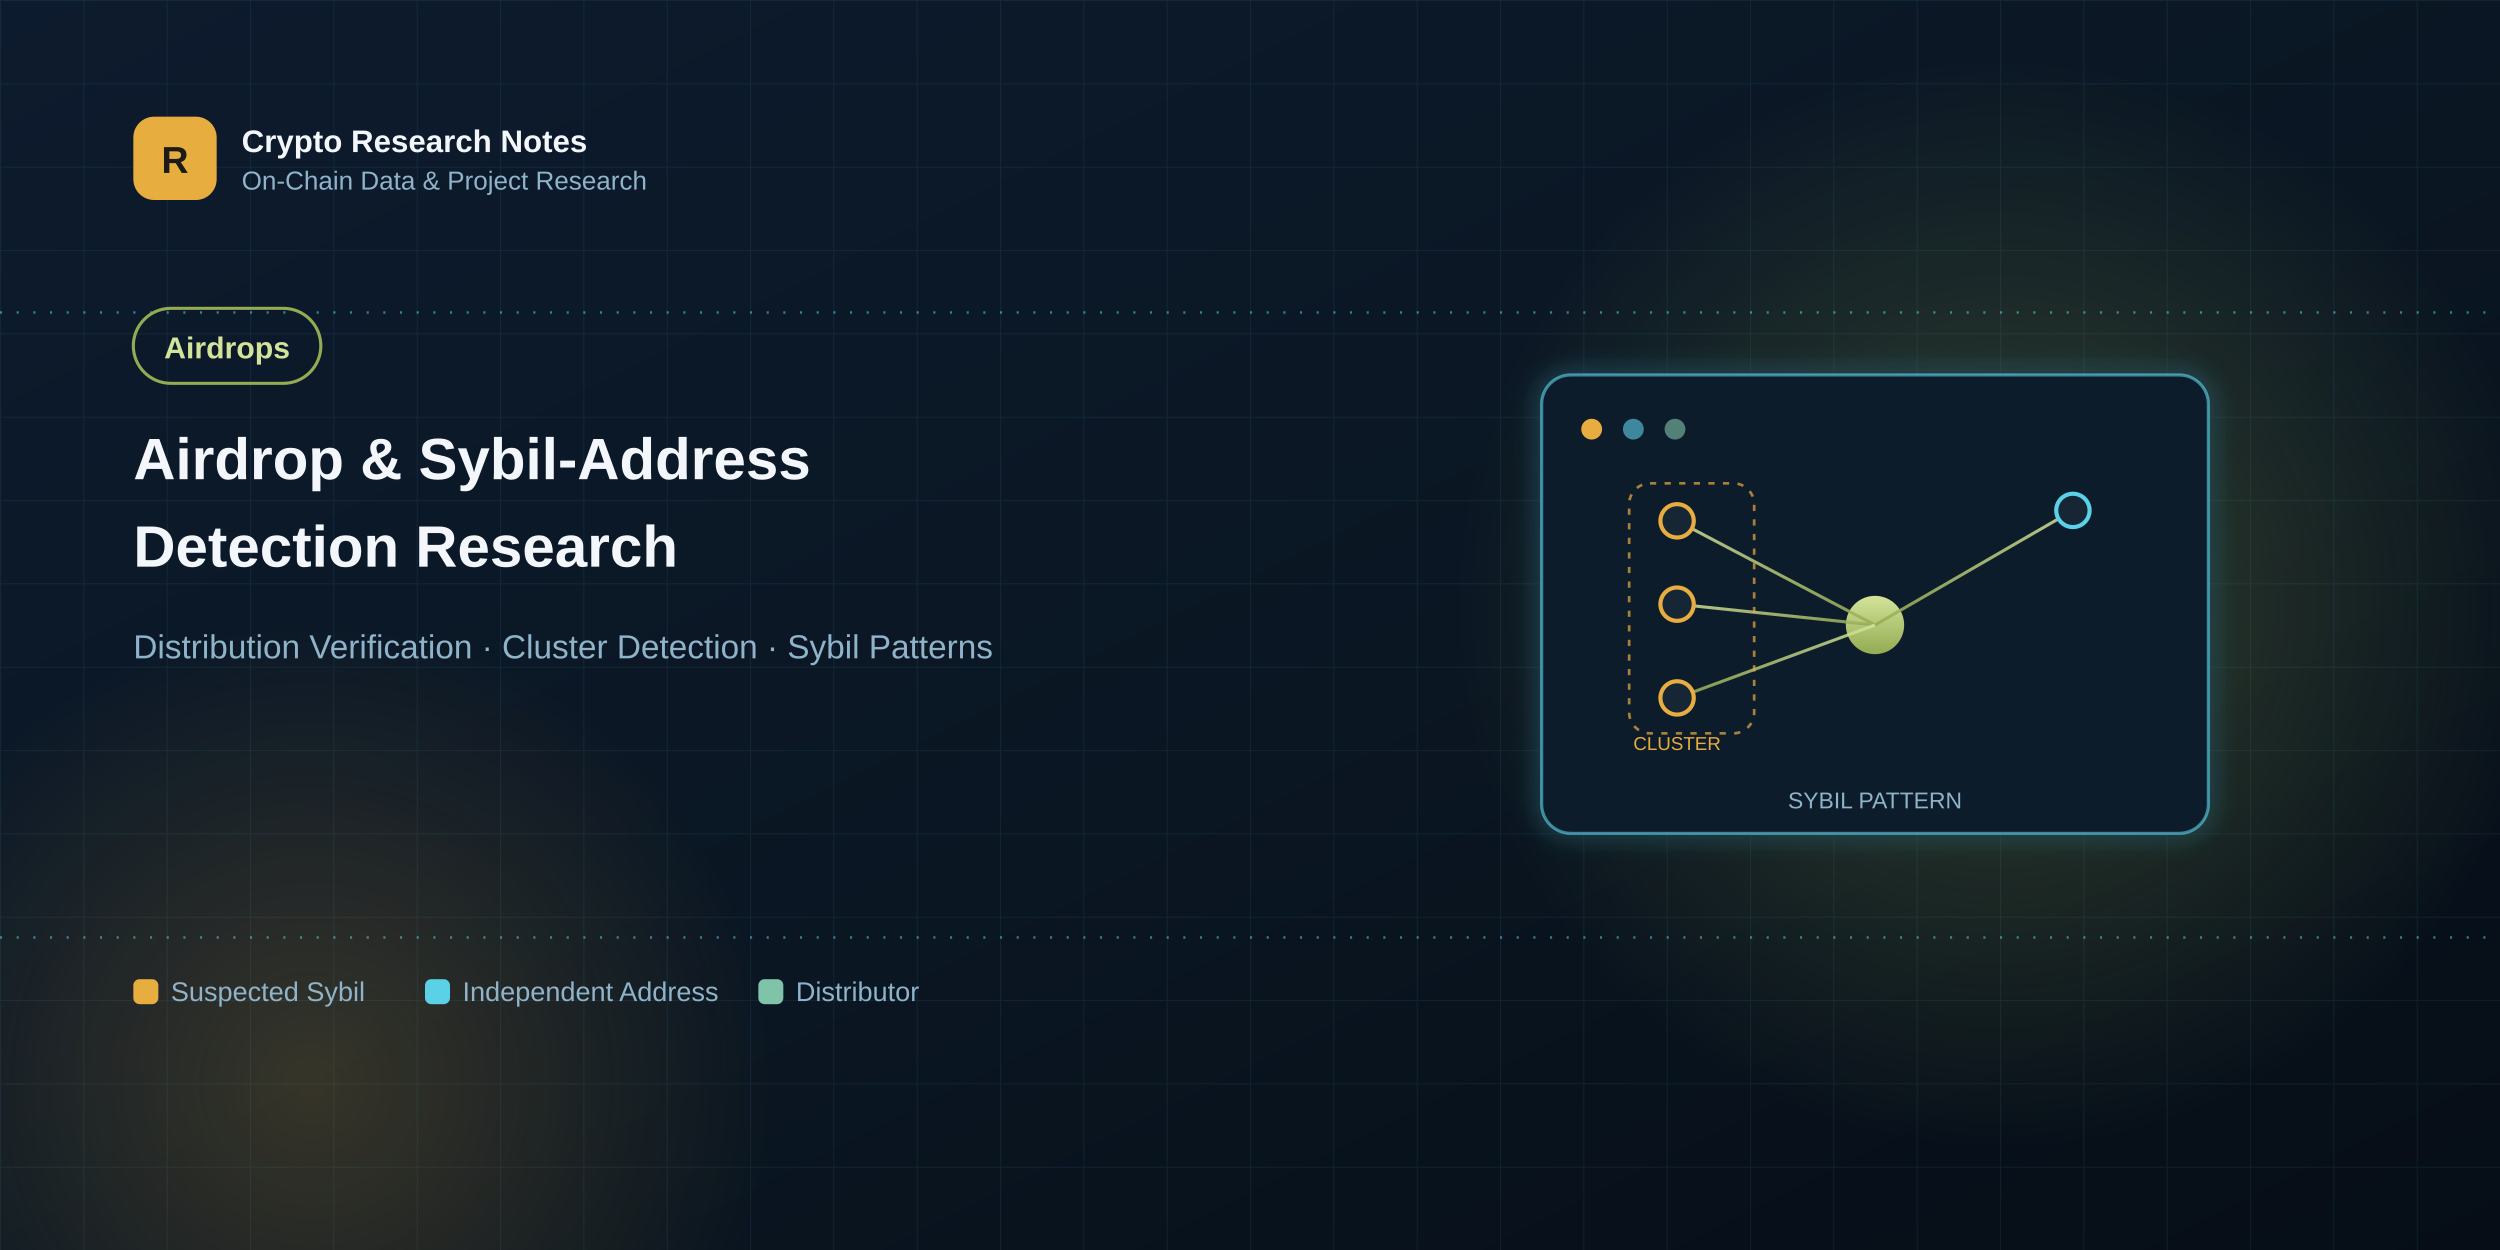
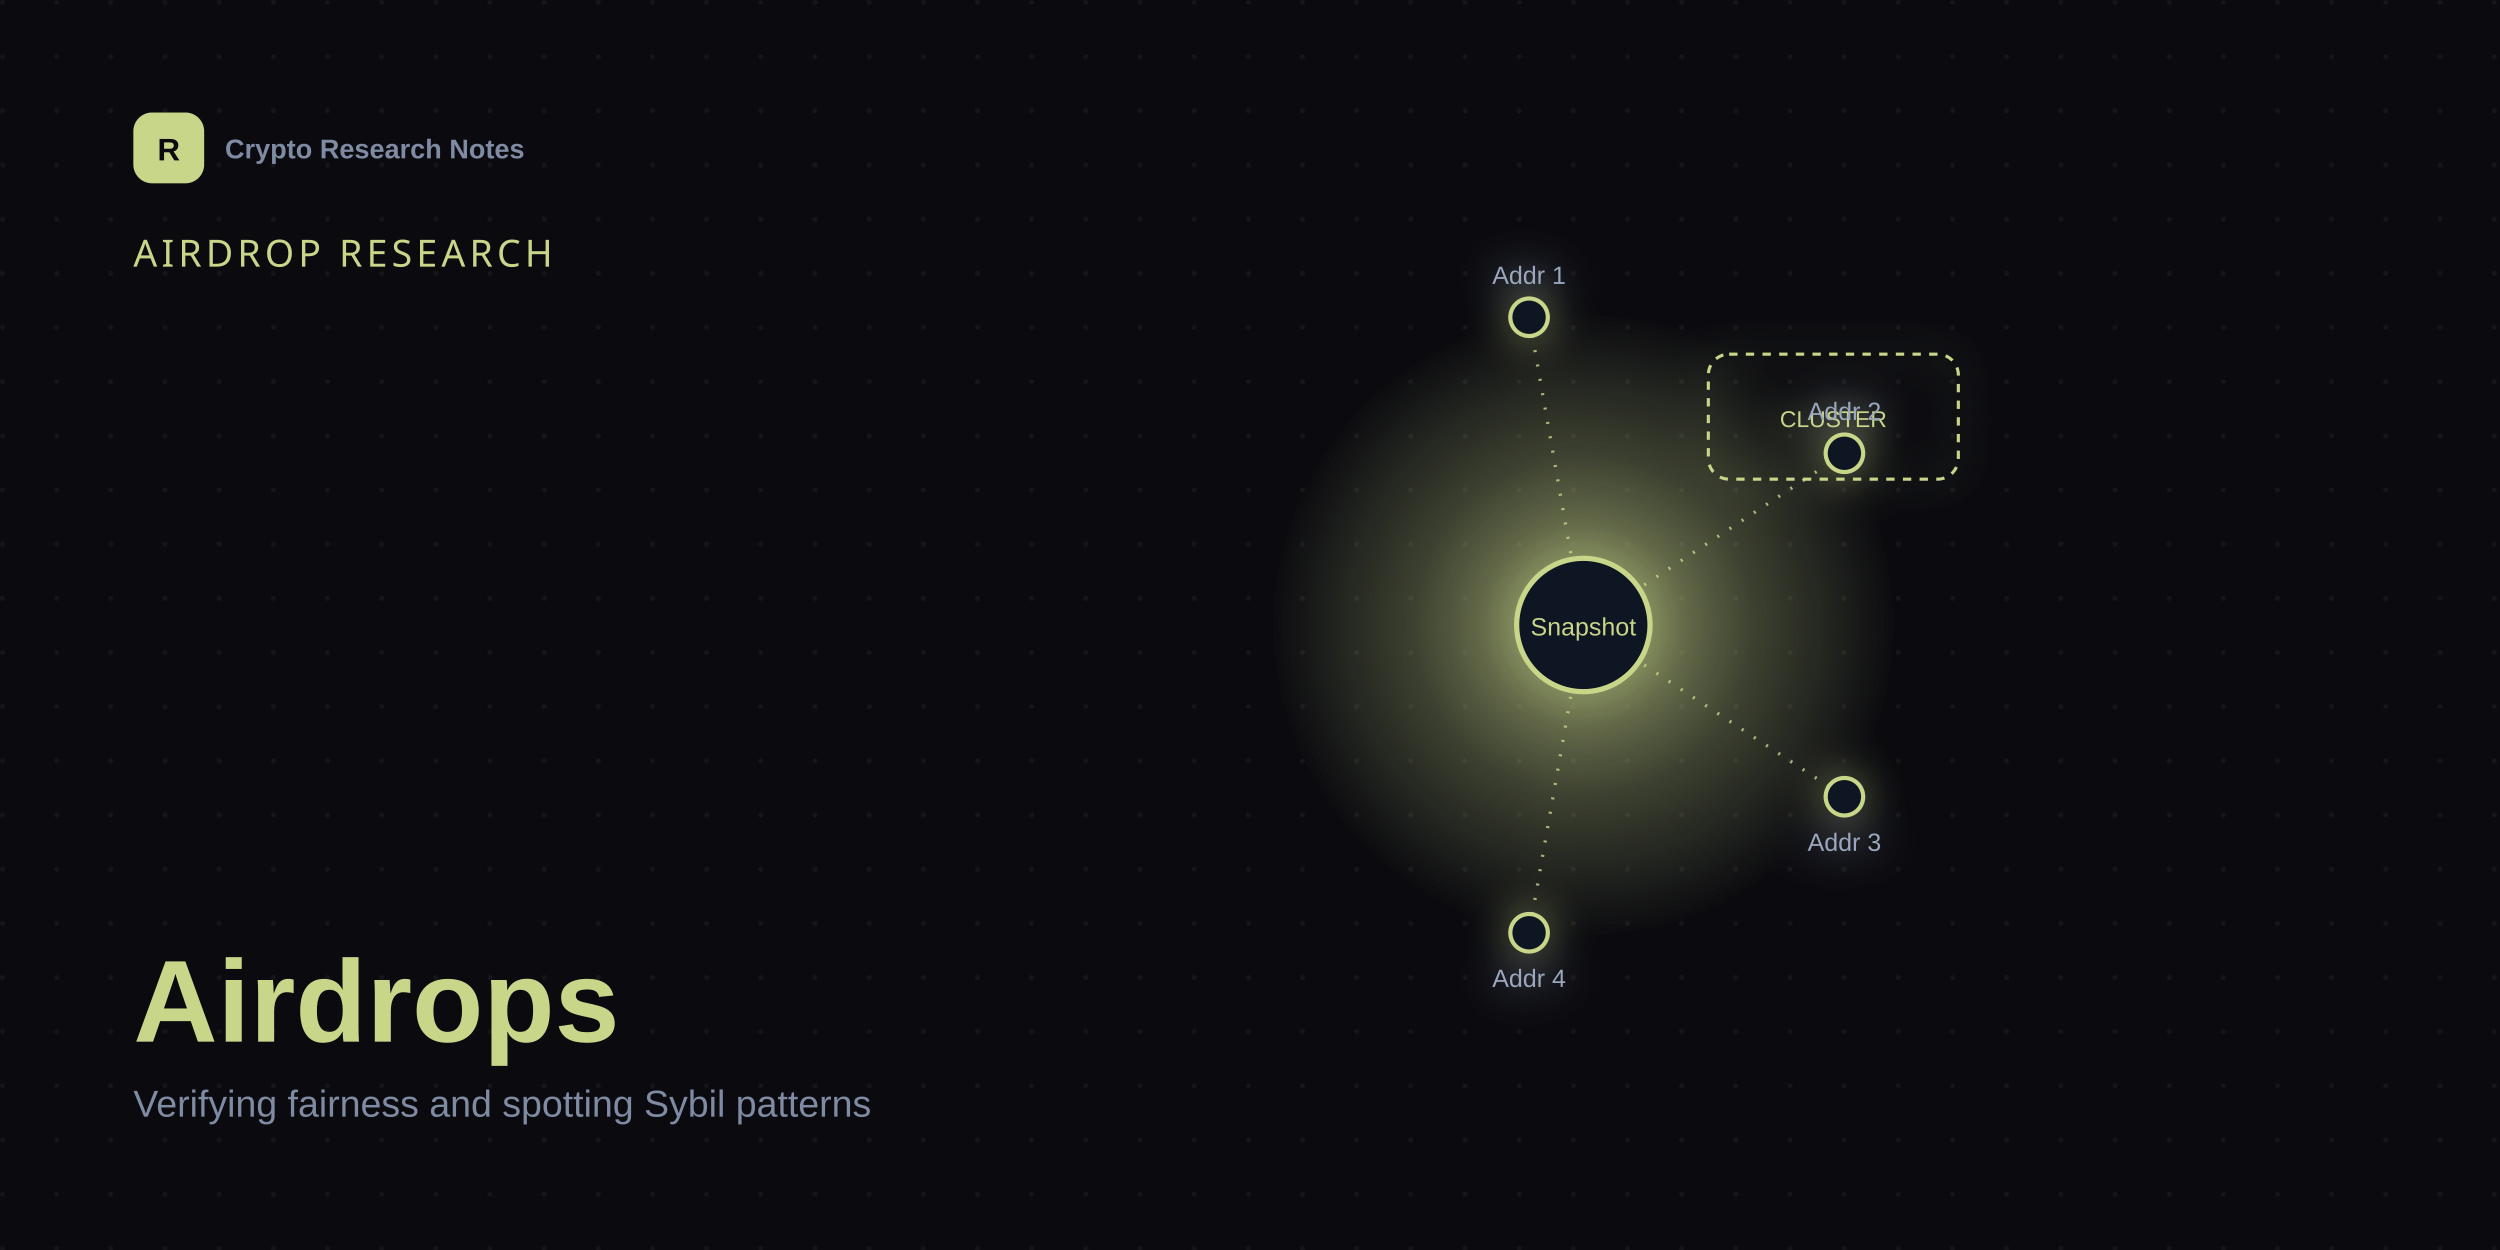
- <svg xmlns="http://www.w3.org/2000/svg" viewBox="0 0 1200 600" role="img" aria-label="Getting Started with Airdrop and Sybil-Address Detection Research cover image">
+ <svg xmlns="http://www.w3.org/2000/svg" viewBox="0 0 1200 600" role="img" aria-label="Airdrops cover image">
  <defs>
-     <linearGradient id="bg" x1="0" y1="0" x2="1" y2="1">
-       <stop offset="0%" stop-color="#0d1b2e" />
-       <stop offset="55%" stop-color="#0a1622" />
-       <stop offset="100%" stop-color="#060d16" />
-     </linearGradient>
-     <linearGradient id="glowOlive" x1="0" y1="0" x2="0" y2="1">
-       <stop offset="0%" stop-color="#d3e39a" />
-       <stop offset="100%" stop-color="#93ab52" />
-     </linearGradient>
-     <radialGradient id="haloOlive" cx="50%" cy="50%" r="50%">
-       <stop offset="0%" stop-color="#93ab52" stop-opacity="0.30" />
-       <stop offset="100%" stop-color="#93ab52" stop-opacity="0" />
+     <radialGradient id="nodeGlow" cx="50%" cy="50%" r="50%">
+       <stop offset="0%" stop-color="#c8d68a" stop-opacity="0.45" />
+       <stop offset="55%" stop-color="#c8d68a" stop-opacity="0.14" />
+       <stop offset="100%" stop-color="#c8d68a" stop-opacity="0" />
    </radialGradient>
-     <radialGradient id="haloGold" cx="50%" cy="50%" r="50%">
-       <stop offset="0%" stop-color="#e8ad3f" stop-opacity="0.2" />
-       <stop offset="100%" stop-color="#e8ad3f" stop-opacity="0" />
-     </radialGradient>
-     <filter id="glow" x="-60%" y="-60%" width="220%" height="220%">
-       <feGaussianBlur stdDeviation="6" result="blur" />
+     <filter id="softGlow" x="-80%" y="-80%" width="260%" height="260%">
+       <feGaussianBlur stdDeviation="10" result="b" />
      <feMerge>
-         <feMergeNode in="blur" />
+         <feMergeNode in="b" />
        <feMergeNode in="SourceGraphic" />
      </feMerge>
    </filter>
-     <pattern id="grid" width="40" height="40" patternUnits="userSpaceOnUse">
-       <path d="M40 0 L0 0 0 40" fill="none" stroke="#5ad1e6" stroke-opacity="0.08" stroke-width="1" />
+     <pattern id="dots" width="26" height="26" patternUnits="userSpaceOnUse">
+       <circle cx="1.2" cy="1.2" r="1.2" fill="#ffffff" fill-opacity="0.05" />
    </pattern>
  </defs>
-   <rect width="1200" height="600" fill="url(#bg)" />
-   <rect width="1200" height="600" fill="url(#grid)" />
-   <circle cx="960" cy="290" r="260" fill="url(#haloOlive)" />
-   <circle cx="150" cy="520" r="220" fill="url(#haloGold)" />
-   <g stroke="#5ad1e6" stroke-opacity="0.55" stroke-width="1.2">
-     <line x1="0" y1="150" x2="1200" y2="150" stroke-dasharray="1 7" />
-     <line x1="0" y1="450" x2="1200" y2="450" stroke-dasharray="1 7" />
+   <rect width="1200" height="600" fill="#0a0a0f" />
+   <rect width="1200" height="600" fill="url(#dots)" />
+   <g transform="translate(64,54)">
+     <rect x="0" y="0" width="34" height="34" rx="9" fill="#c8d68a" />
+     <text x="17" y="23" font-family="'Segoe UI',Arial,sans-serif" font-size="15" font-weight="700" fill="#0a0a0f" text-anchor="middle">R</text>
+     <text x="44" y="22" font-family="'Segoe UI',Arial,sans-serif" font-size="13" font-weight="600" fill="#7f8aa3">Crypto Research Notes</text>
  </g>
-   <g transform="translate(64,56)">
-     <rect x="0" y="0" width="40" height="40" rx="10" fill="#e8ad3f" />
-     <text x="20" y="27" font-family="'Segoe UI',Arial,sans-serif" font-size="18" font-weight="700" fill="#1b1b18" text-anchor="middle">R</text>
-     <text x="52" y="17" font-family="'Segoe UI',Arial,sans-serif" font-size="15" font-weight="700" fill="#f3f6fb">Crypto Research Notes</text>
-     <text x="52" y="35" font-family="'Segoe UI',Arial,sans-serif" font-size="12.5" fill="#8fb3c9">On-Chain Data &amp; Project Research</text>
+   <text x="64" y="128" font-family="'Consolas','Segoe UI',monospace" font-size="18" letter-spacing="2" fill="#c8d68a">AIRDROP RESEARCH</text>
+   <g filter="url(#softGlow)">
+     <circle cx="760" cy="300" r="150" fill="url(#nodeGlow)" />
+     <line x1="760" y1="300" x2="733.953" y2="152.279" stroke="#c8d68a" stroke-width="1.6" stroke-dasharray="1 6" opacity="0.8" />
+     <line x1="760" y1="300" x2="885.323" y2="217.574" stroke="#c8d68a" stroke-width="1.6" stroke-dasharray="1 6" opacity="0.8" />
+     <line x1="760" y1="300" x2="885.323" y2="382.426" stroke="#c8d68a" stroke-width="1.6" stroke-dasharray="1 6" opacity="0.8" />
+     <line x1="760" y1="300" x2="733.953" y2="447.721" stroke="#c8d68a" stroke-width="1.6" stroke-dasharray="1 6" opacity="0.8" />
+     <rect x="820" y="170" width="120" height="60" rx="10" fill="none" stroke="#c8d68a" stroke-width="1.5" stroke-dasharray="4 4" />
+     <text x="880" y="205" font-family="'Segoe UI',Arial,sans-serif" font-size="11" fill="#c8d68a" text-anchor="middle">CLUSTER</text>
+     <circle cx="733.953" cy="152.279" r="9" fill="#111820" stroke="#c8d68a" stroke-width="2" />
+     <text x="733.953" y="136.279" font-family="'Segoe UI',Arial,sans-serif" font-size="12" fill="#9aa7bd" text-anchor="middle">Addr 1</text>
+     <circle cx="885.323" cy="217.574" r="9" fill="#111820" stroke="#c8d68a" stroke-width="2" />
+     <text x="885.323" y="201.574" font-family="'Segoe UI',Arial,sans-serif" font-size="12" fill="#9aa7bd" text-anchor="middle">Addr 2</text>
+     <circle cx="885.323" cy="382.426" r="9" fill="#111820" stroke="#c8d68a" stroke-width="2" />
+     <text x="885.323" y="408.426" font-family="'Segoe UI',Arial,sans-serif" font-size="12" fill="#9aa7bd" text-anchor="middle">Addr 3</text>
+     <circle cx="733.953" cy="447.721" r="9" fill="#111820" stroke="#c8d68a" stroke-width="2" />
+     <text x="733.953" y="473.721" font-family="'Segoe UI',Arial,sans-serif" font-size="12" fill="#9aa7bd" text-anchor="middle">Addr 4</text>
+     <circle cx="760" cy="300" r="32" fill="#0e1420" stroke="#c8d68a" stroke-width="2.5" />
+     <text x="760" y="305" font-family="'Segoe UI',Arial,sans-serif" font-size="12" fill="#c8d68a" text-anchor="middle">Snapshot</text>
  </g>
-   <g transform="translate(64,148)">
-     <rect x="0" y="0" width="90" height="36" rx="18" fill="none" stroke="#93ab52" stroke-width="1.5" />
-     <text x="45" y="24" font-family="'Segoe UI',Arial,sans-serif" font-size="14.5" font-weight="700" fill="#d3e39a" text-anchor="middle">Airdrops</text>
+   <g font-family="'Segoe UI',Arial,sans-serif" font-weight="800">
+     <text x="64" y="500" font-size="56" fill="#c8d68a">Airdrops</text>
  </g>
-   <g font-family="'Segoe UI',Arial,sans-serif" font-weight="700" fill="#f3f6fb">
-     <text x="64" y="230" font-size="28">Airdrop &amp; Sybil-Address</text>
-     <text x="64" y="272" font-size="28">Detection Research</text>
-   </g>
-   <text x="64" y="316" font-family="'Segoe UI',Arial,sans-serif" font-size="16" fill="#8fb3c9">Distribution Verification · Cluster Detection · Sybil Patterns</text>
-   <g transform="translate(900,290)" filter="url(#glow)">
-     <rect x="-160" y="-110" width="320" height="220" rx="14" fill="#0e1b2c" stroke="#5ad1e6" stroke-width="1.5" stroke-opacity="0.6" />
-     <circle cx="-136" cy="-84" r="5" fill="#e8ad3f" />
-     <circle cx="-116" cy="-84" r="5" fill="#5ad1e6" opacity="0.6" />
-     <circle cx="-96" cy="-84" r="5" fill="#7fc4a8" opacity="0.6" />
-     <circle cx="0" cy="10" r="14" fill="url(#glowOlive)" />
-     <g stroke="url(#glowOlive)" stroke-width="1.5" opacity="0.85">
-       <line x1="0" y1="10" x2="-95" y2="-40" />
-       <line x1="0" y1="10" x2="-95" y2="0" />
-       <line x1="0" y1="10" x2="-95" y2="45" />
-       <line x1="0" y1="10" x2="95" y2="-45" />
-     </g>
-     <circle cx="-95" cy="-40" r="8" fill="#122535" stroke="#e8ad3f" stroke-width="2" />
-     <circle cx="-95" cy="0" r="8" fill="#122535" stroke="#e8ad3f" stroke-width="2" />
-     <circle cx="-95" cy="45" r="8" fill="#122535" stroke="#e8ad3f" stroke-width="2" />
-     <circle cx="95" cy="-45" r="8" fill="#122535" stroke="#5ad1e6" stroke-width="2" />
-     <rect x="-118" y="-58" width="60" height="120" rx="10" fill="none" stroke="#e8ad3f" stroke-width="1.3" stroke-dasharray="3 4" opacity="0.7" />
-     <text x="-95" y="70" font-family="'Segoe UI',Arial,sans-serif" font-size="9" fill="#e8ad3f" text-anchor="middle">CLUSTER</text>
-     <text x="0" y="98" font-family="'Segoe UI',Arial,sans-serif" font-size="11" fill="#8fb3c9" text-anchor="middle">SYBIL PATTERN</text>
-   </g>
-   <g transform="translate(64,470)" font-family="'Segoe UI',Arial,sans-serif" font-size="13" fill="#8fb3c9">
-     <g transform="translate(0,0)">
-       <rect width="12" height="12" rx="3" fill="#e8ad3f" />
-       <text x="18" y="10.5">Suspected Sybil</text>
-     </g>
-     <g transform="translate(140,0)">
-       <rect width="12" height="12" rx="3" fill="#5ad1e6" />
-       <text x="18" y="10.5">Independent Address</text>
-     </g>
-     <g transform="translate(300,0)">
-       <rect width="12" height="12" rx="3" fill="#7fc4a8" />
-       <text x="18" y="10.5">Distributor</text>
-     </g>
-   </g>
+   <text x="64" y="536" font-family="'Segoe UI',Arial,sans-serif" font-size="18" fill="#7f8aa3">Verifying fairness and spotting Sybil patterns</text>
</svg>
